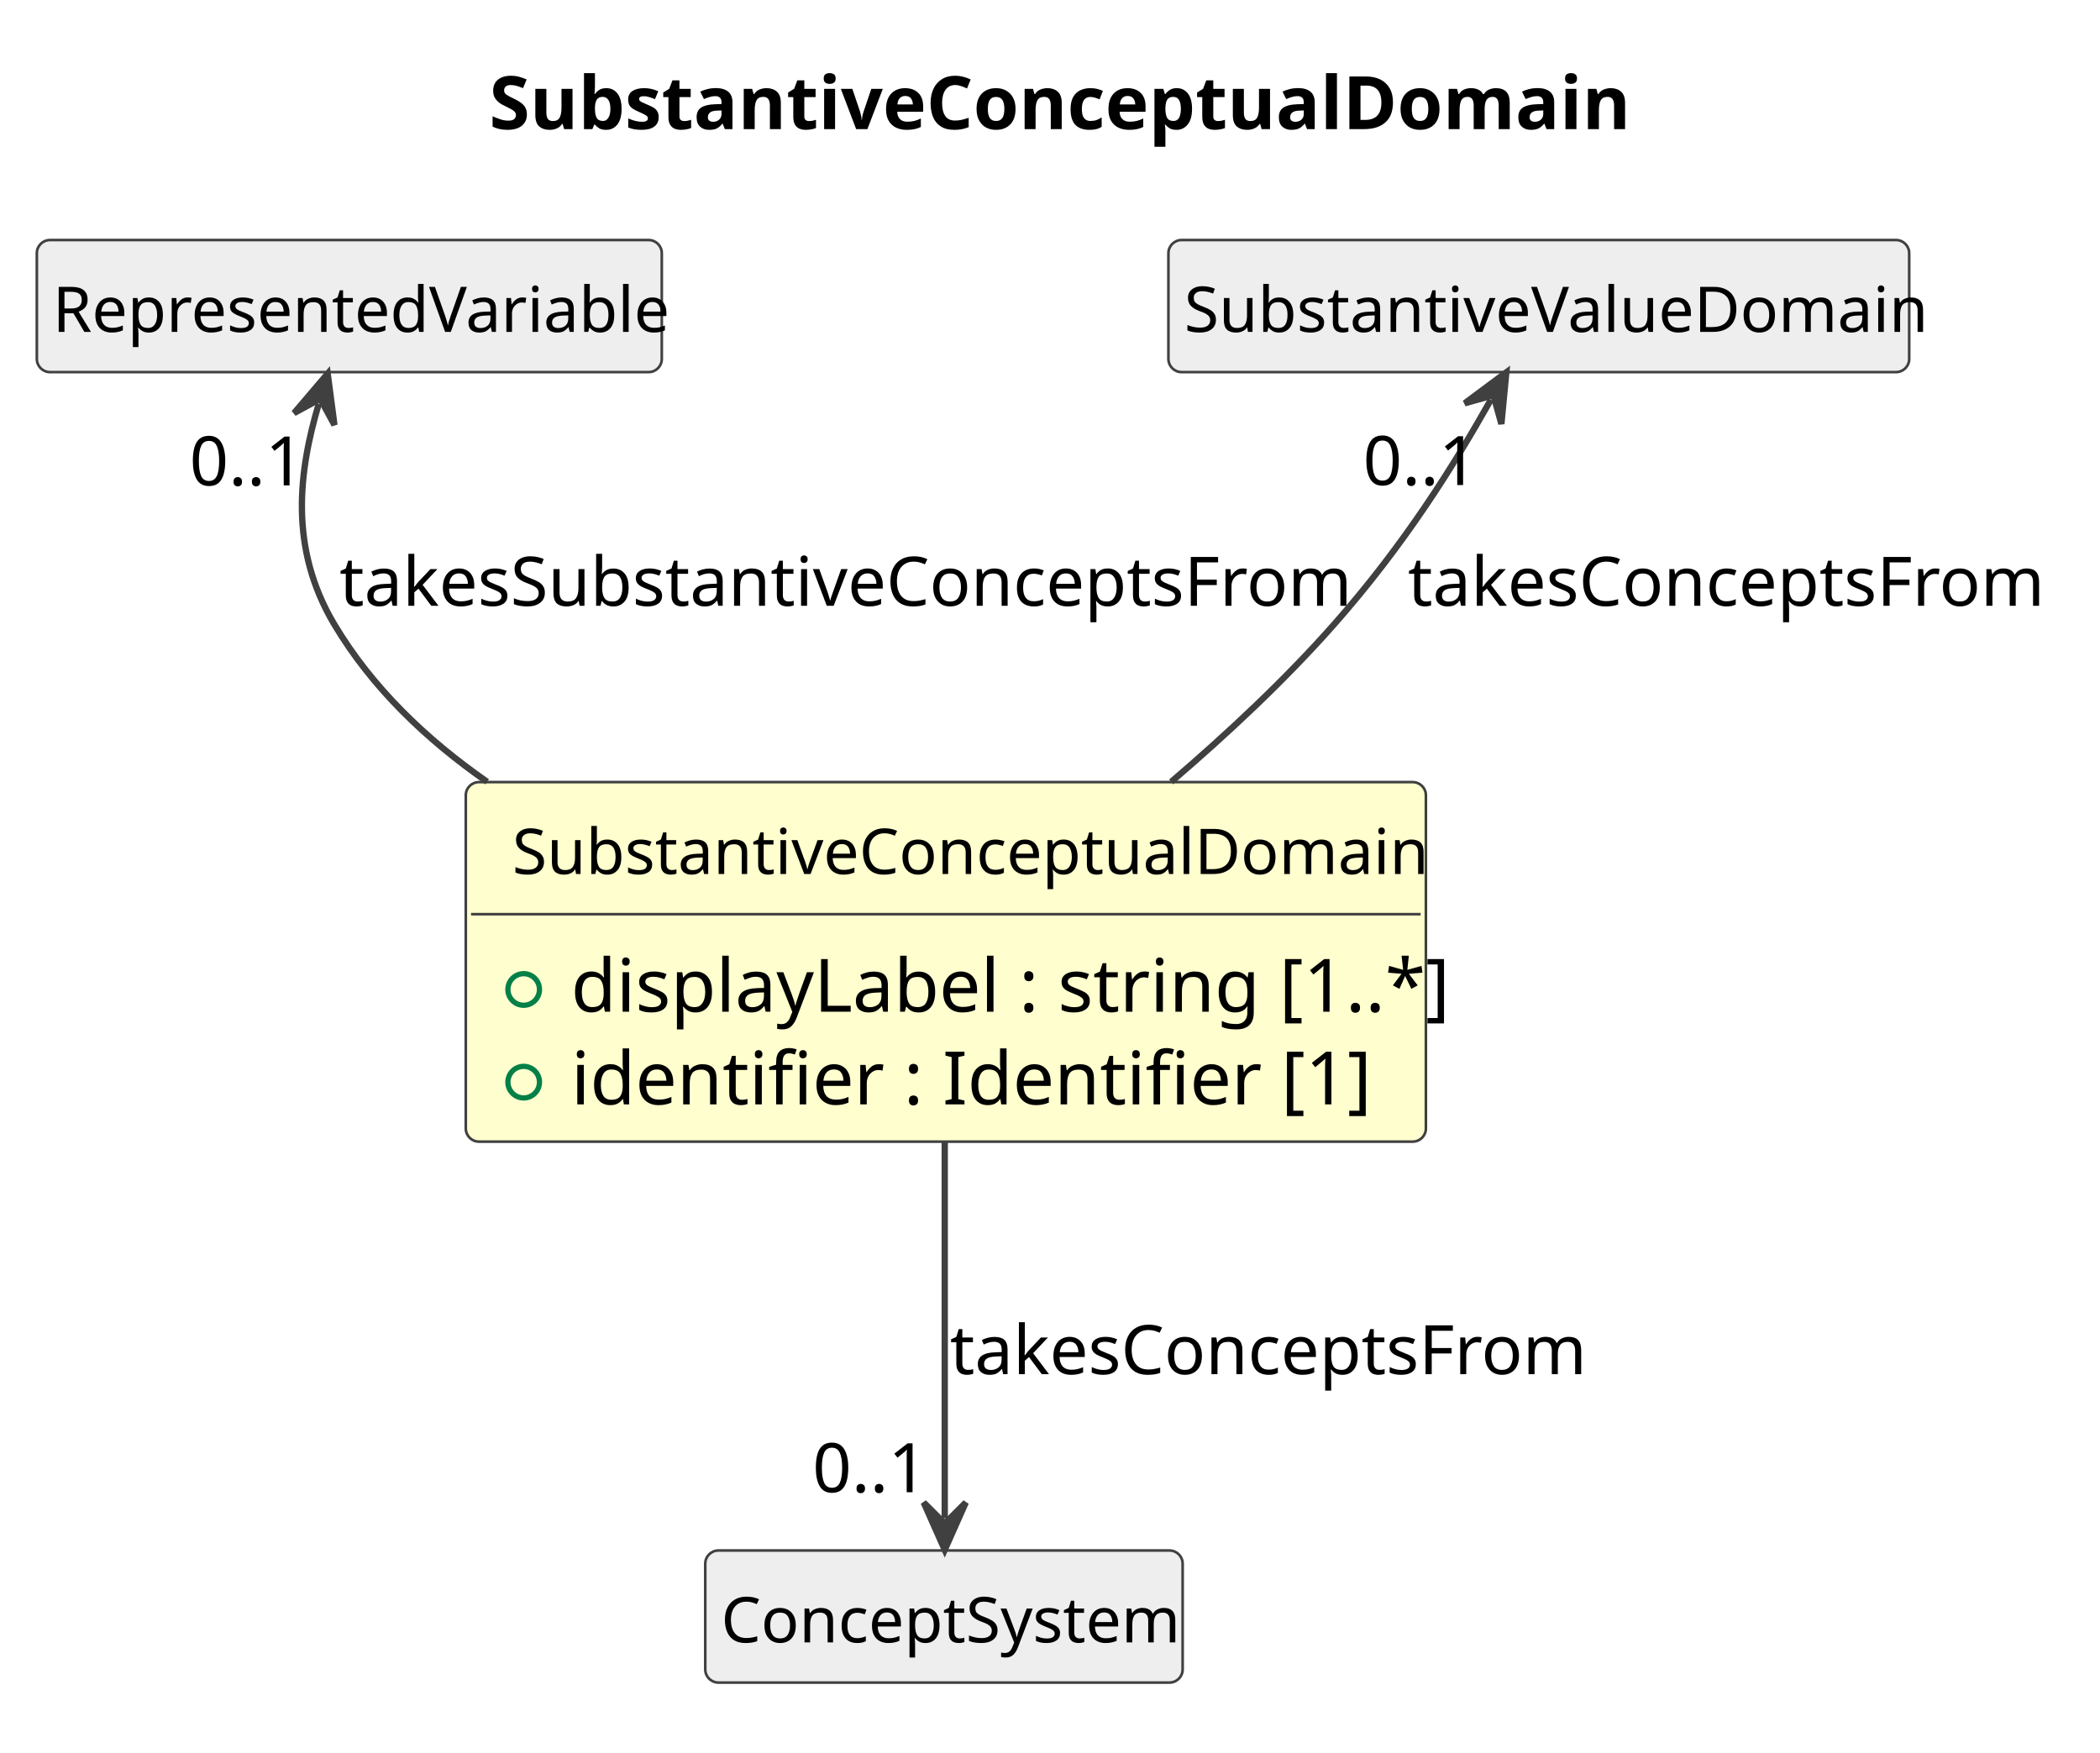
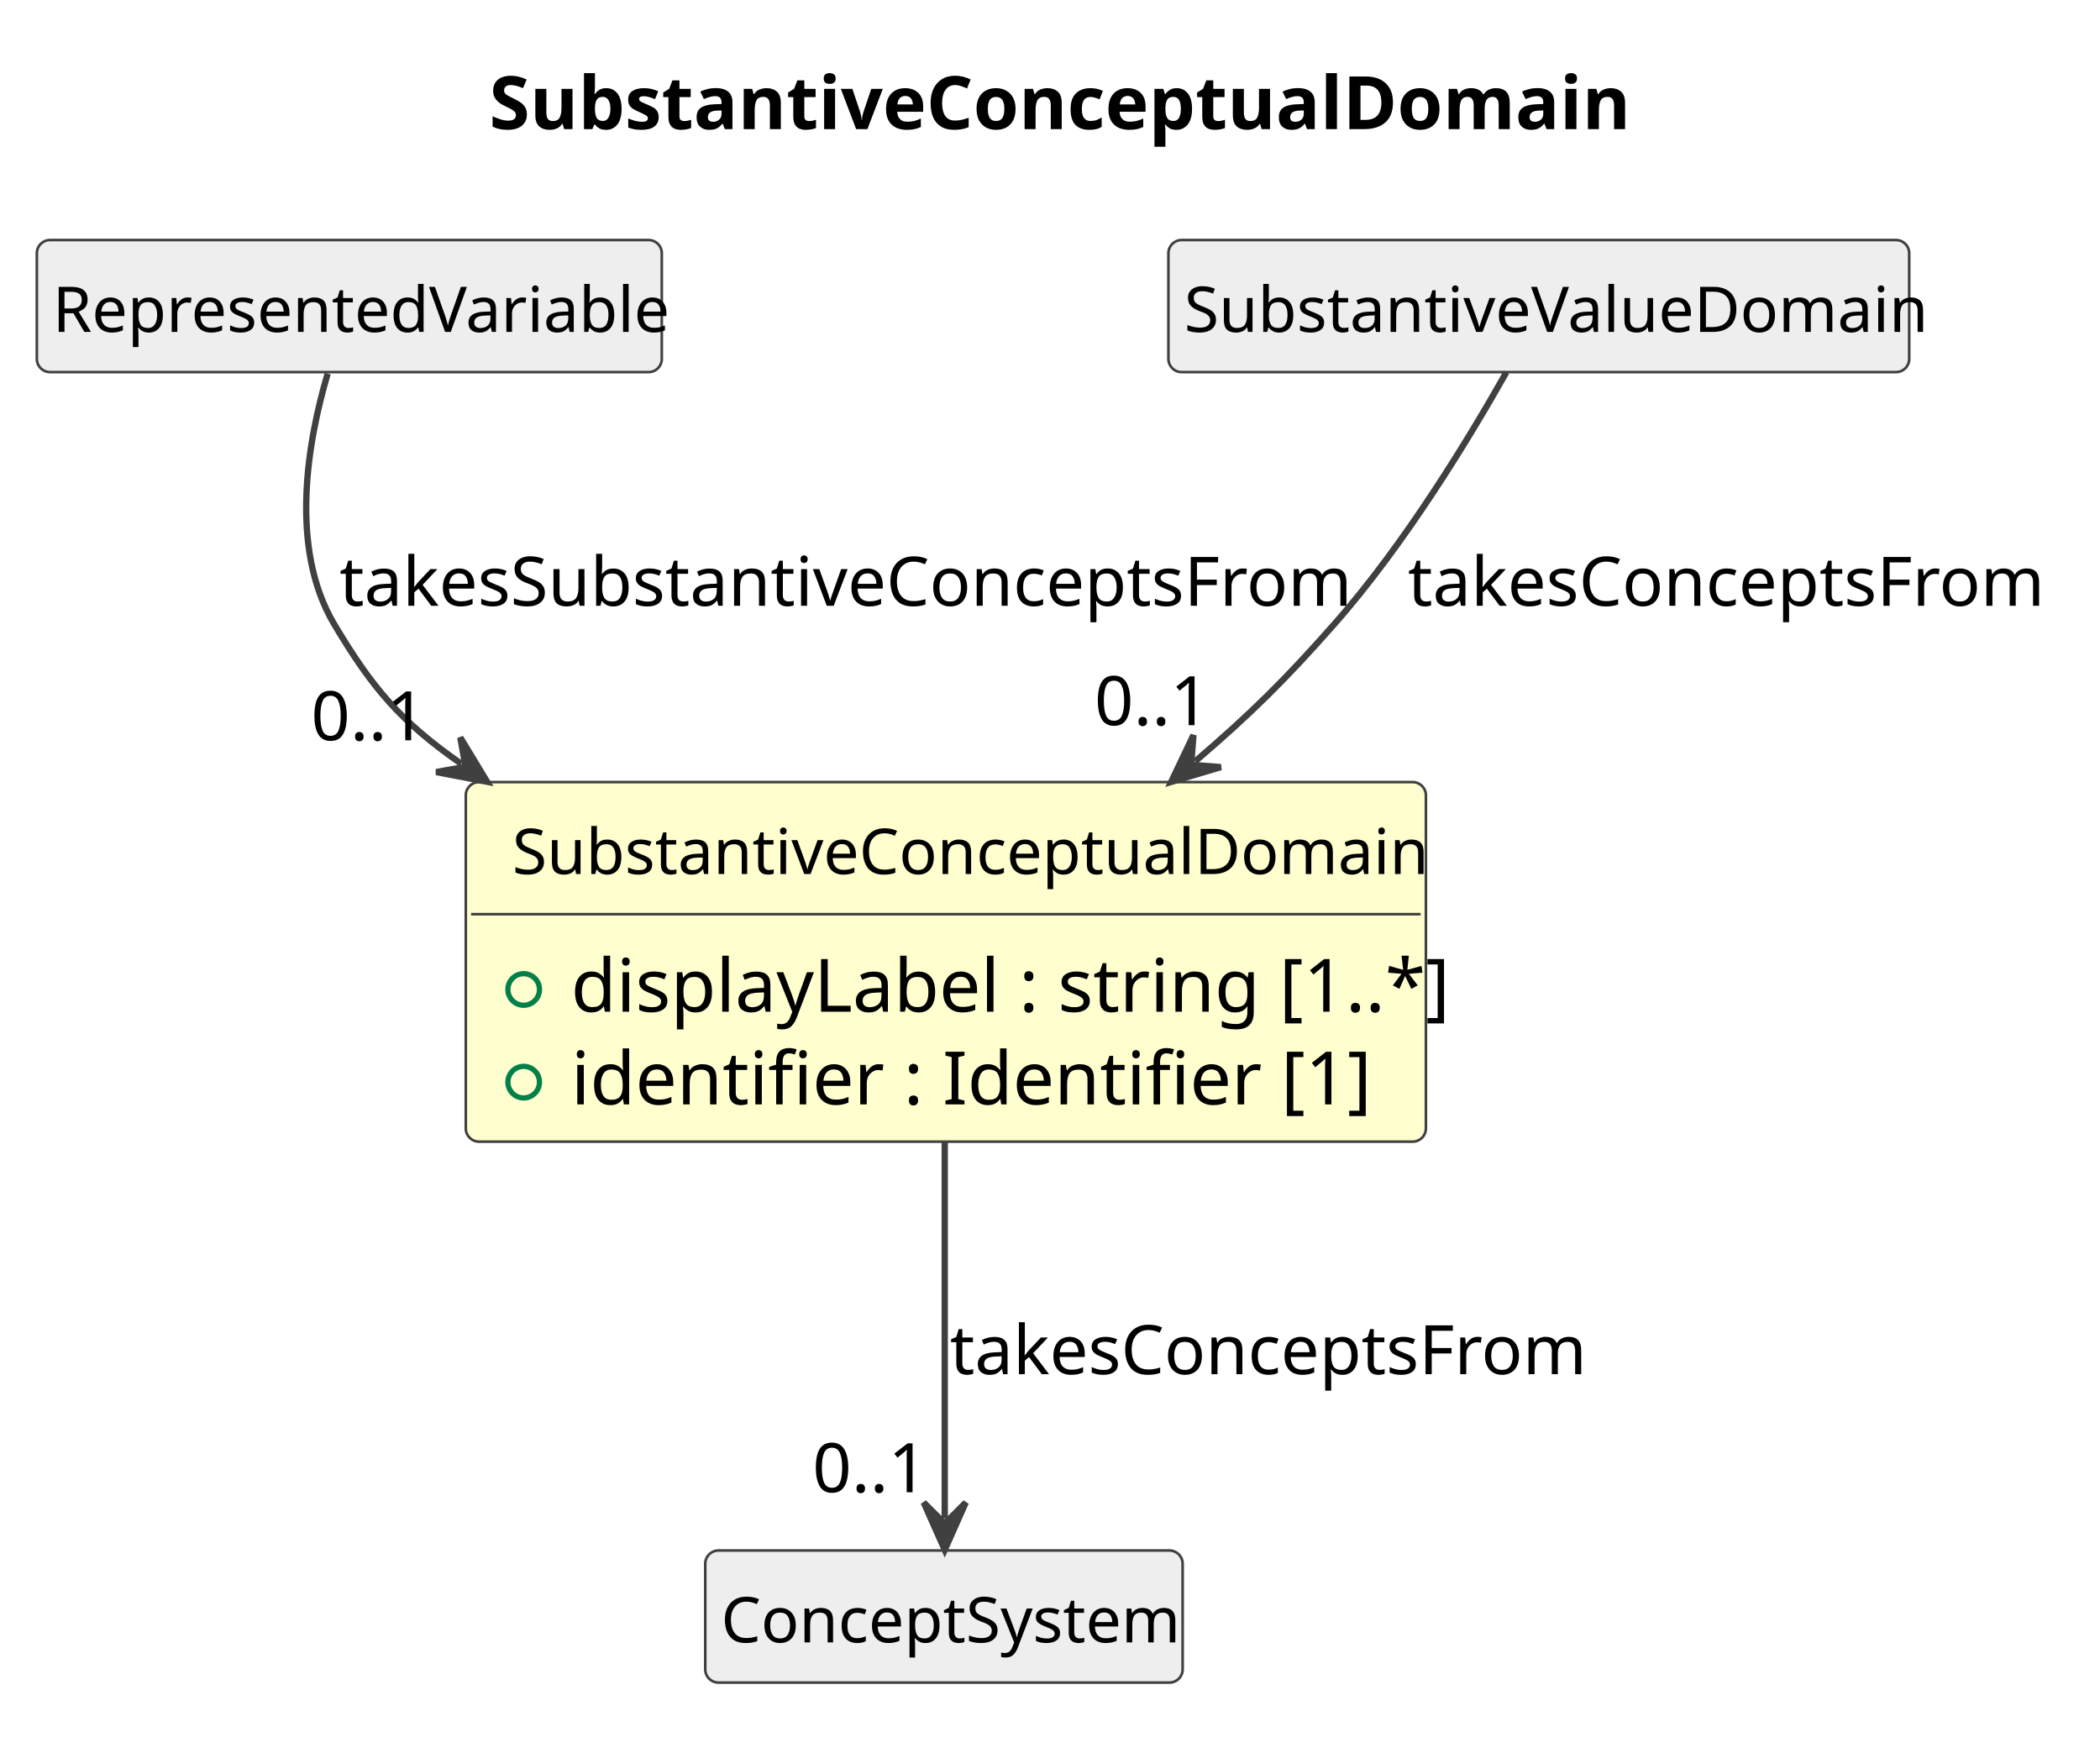
<svg xmlns="http://www.w3.org/2000/svg" contentStyleType="text/css" data-diagram-type="CLASS" height="333px" preserveAspectRatio="none" style="width:399px;height:333px;background:#FFFFFF;" version="1.1" viewBox="0 0 399 333" width="399px" zoomAndPan="magnify">
  <defs />
  <g>
    <g class="title" data-source-line="1">
      <text fill="#000000" font-family="sans-serif" font-size="14" font-weight="700" lengthAdjust="spacing" textLength="206.917" x="92.952" y="24.533">SubstantiveConceptualDomain</text>
    </g>
    <g class="entity" data-qualified-name="SubstantiveConceptualDomain" data-source-line="12" id="ent0002">
      <rect fill="#FEFECE" height="68.312" rx="2.5" ry="2.5" style="stroke:#404040;stroke-width:0.5;" width="182.42" x="88.5" y="148.609" />
      <text fill="#000000" font-family="sans-serif" font-size="12" lengthAdjust="spacing" textLength="164.766" x="97.327" y="166.066">SubstantiveConceptualDomain</text>
      <line style="stroke:#404040;stroke-width:0.5;" x1="89.5" x2="269.92" y1="173.703" y2="173.703" />
      <g data-visibility-modifier="PUBLIC_FIELD">
        <ellipse cx="99.5" cy="188.008" fill="none" rx="3" ry="3" style="stroke:#038048;stroke-width:1;" />
      </g>
      <text fill="#000000" font-family="sans-serif" font-size="14" lengthAdjust="spacing" textLength="156.42" x="108.5" y="192.236">displayLabel : string [1..*]</text>
      <g data-visibility-modifier="PUBLIC_FIELD">
        <ellipse cx="99.5" cy="205.617" fill="none" rx="3" ry="3" style="stroke:#038048;stroke-width:1;" />
      </g>
      <text fill="#000000" font-family="sans-serif" font-size="14" lengthAdjust="spacing" textLength="137.737" x="108.5" y="209.846">identifier : Identifier [1]</text>
    </g>
    <g class="entity" data-qualified-name="RepresentedVariable" data-source-line="16" id="ent0003">
      <rect fill="#EEEEEE" height="25.094" rx="2.5" ry="2.5" style="stroke:#404040;stroke-width:0.5;" width="118.74" x="7" y="45.609" />
      <text fill="#000000" font-family="sans-serif" font-size="12" lengthAdjust="spacing" textLength="112.74" x="10" y="63.066">RepresentedVariable</text>
    </g>
    <g class="entity" data-qualified-name="SubstantiveValueDomain" data-source-line="18" id="ent0005">
      <rect fill="#EEEEEE" height="25.094" rx="2.5" ry="2.5" style="stroke:#404040;stroke-width:0.5;" width="140.748" x="222" y="45.609" />
      <text fill="#000000" font-family="sans-serif" font-size="12" lengthAdjust="spacing" textLength="134.748" x="225" y="63.066">SubstantiveValueDomain</text>
    </g>
    <g class="entity" data-qualified-name="ConceptSystem" data-source-line="20" id="ent0007">
      <rect fill="#EEEEEE" height="25.094" rx="2.5" ry="2.5" style="stroke:#404040;stroke-width:0.5;" width="90.703" x="134" y="294.609" />
      <text fill="#000000" font-family="sans-serif" font-size="12" lengthAdjust="spacing" textLength="84.703" x="137" y="312.066">ConceptSystem</text>
    </g>
    <g class="link" data-entity-1="ent0003" data-entity-2="ent0002" data-link-type="dependency" data-source-line="17" id="lnk4">
-       <path codeLine="17" d="M60.559,76.743 C56.799,89.463 54.83,104.029 63.5,118.609 C70.65,130.619 80.97,140.489 92.56,148.549" fill="none" id="RepresentedVariable-backto-SubstantiveConceptualDomain" style="stroke:#404040;stroke-width:1.2;" />
-       <polygon fill="#404040" points="62.26,70.989,55.873,78.486,60.843,75.784,63.545,80.754,62.26,70.989" style="stroke:#404040;stroke-width:1.2;" />
+       <path codeLine="17" d="M62.26,70.989 C58.5,83.709 54.83,104.029 63.5,118.609 C70.65,130.619 76.044,137.064 87.634,145.124" fill="none" id="RepresentedVariable-to-SubstantiveConceptualDomain" style="stroke:#404040;stroke-width:1.2;" />
+       <polygon fill="#404040" points="92.56,148.549,87.455,140.127,88.455,145.695,82.887,146.695,92.56,148.549" style="stroke:#404040;stroke-width:1.2;" />
      <text fill="#000000" font-family="sans-serif" font-size="13" lengthAdjust="spacing" textLength="184.253" x="64.5" y="115.105">takesSubstantiveConceptsFrom</text>
-       <text fill="#000000" font-family="sans-serif" font-size="13" lengthAdjust="spacing" textLength="21.684" x="35.999" y="92.231">0..1</text>
+       <text fill="#000000" font-family="sans-serif" font-size="13" lengthAdjust="spacing" textLength="21.684" x="59.092" y="140.658">0..1</text>
    </g>
    <g class="link" data-entity-1="ent0005" data-entity-2="ent0002" data-link-type="dependency" data-source-line="19" id="lnk6">
-       <path codeLine="19" d="M283.253,75.976 C276.193,88.496 266.9,103.419 253.5,118.609 C244.24,129.109 233.2,139.429 222.52,148.569" fill="none" id="SubstantiveValueDomain-backto-SubstantiveConceptualDomain" style="stroke:#404040;stroke-width:1.2;" />
-       <polygon fill="#404040" points="286.2,70.749,278.295,76.624,283.744,75.105,285.264,80.554,286.2,70.749" style="stroke:#404040;stroke-width:1.2;" />
+       <path codeLine="19" d="M286.2,70.749 C279.14,83.269 266.9,103.419 253.5,118.609 C244.24,129.109 237.759,135.528 227.079,144.668" fill="none" id="SubstantiveValueDomain-to-SubstantiveConceptualDomain" style="stroke:#404040;stroke-width:1.2;" />
+       <polygon fill="#404040" points="222.52,148.569,231.959,145.757,226.319,145.318,226.757,139.679,222.52,148.569" style="stroke:#404040;stroke-width:1.2;" />
      <text fill="#000000" font-family="sans-serif" font-size="13" lengthAdjust="spacing" textLength="116.321" x="267.5" y="115.105">takesConceptsFrom</text>
-       <text fill="#000000" font-family="sans-serif" font-size="13" lengthAdjust="spacing" textLength="21.684" x="258.973" y="92.163">0..1</text>
+       <text fill="#000000" font-family="sans-serif" font-size="13" lengthAdjust="spacing" textLength="21.684" x="207.948" y="137.792">0..1</text>
    </g>
    <g class="link" data-entity-1="ent0002" data-entity-2="ent0007" data-link-type="dependency" data-source-line="21" id="lnk8">
      <path codeLine="21" d="M179.5,216.759 C179.5,242.549 179.5,270.829 179.5,288.489" fill="none" id="SubstantiveConceptualDomain-to-ConceptSystem" style="stroke:#404040;stroke-width:1.2;" />
      <polygon fill="#404040" points="179.5,294.489,183.5,285.489,179.5,289.489,175.5,285.489,179.5,294.489" style="stroke:#404040;stroke-width:1.2;" />
      <text fill="#000000" font-family="sans-serif" font-size="13" lengthAdjust="spacing" textLength="116.321" x="180.5" y="261.104">takesConceptsFrom</text>
      <text fill="#000000" font-family="sans-serif" font-size="13" lengthAdjust="spacing" textLength="21.684" x="154.371" y="283.532">0..1</text>
    </g>
  </g>
</svg>
